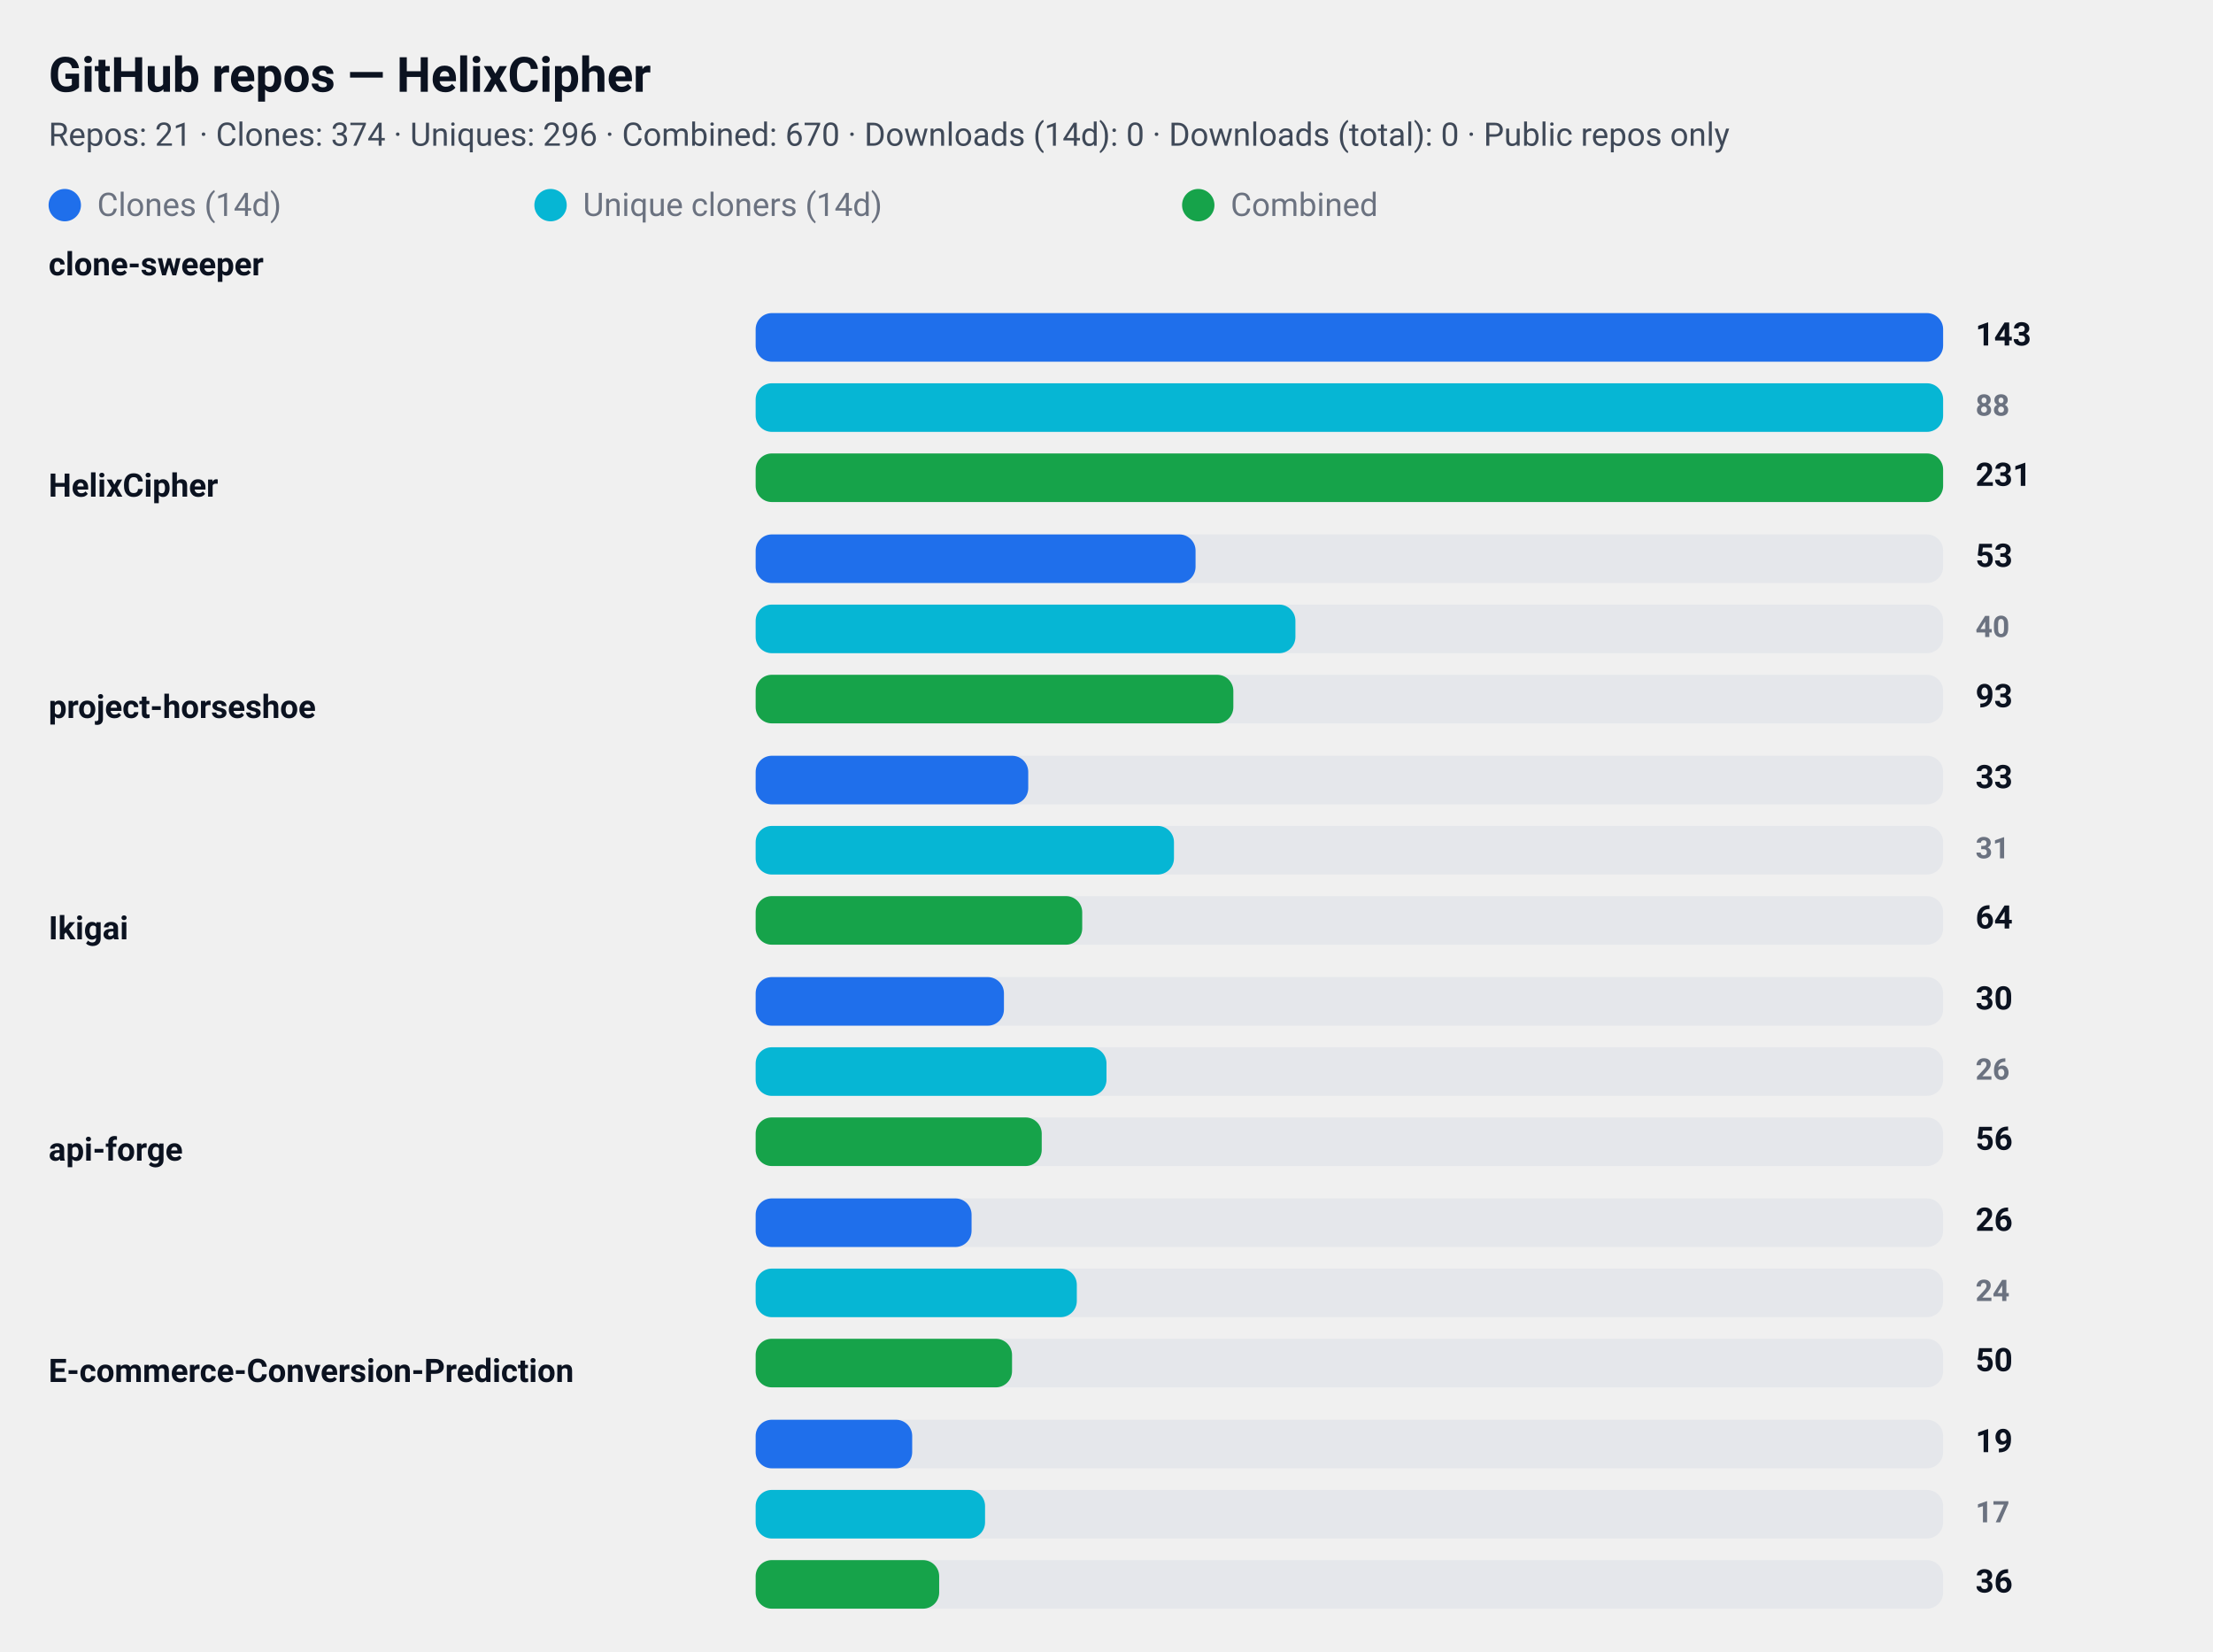
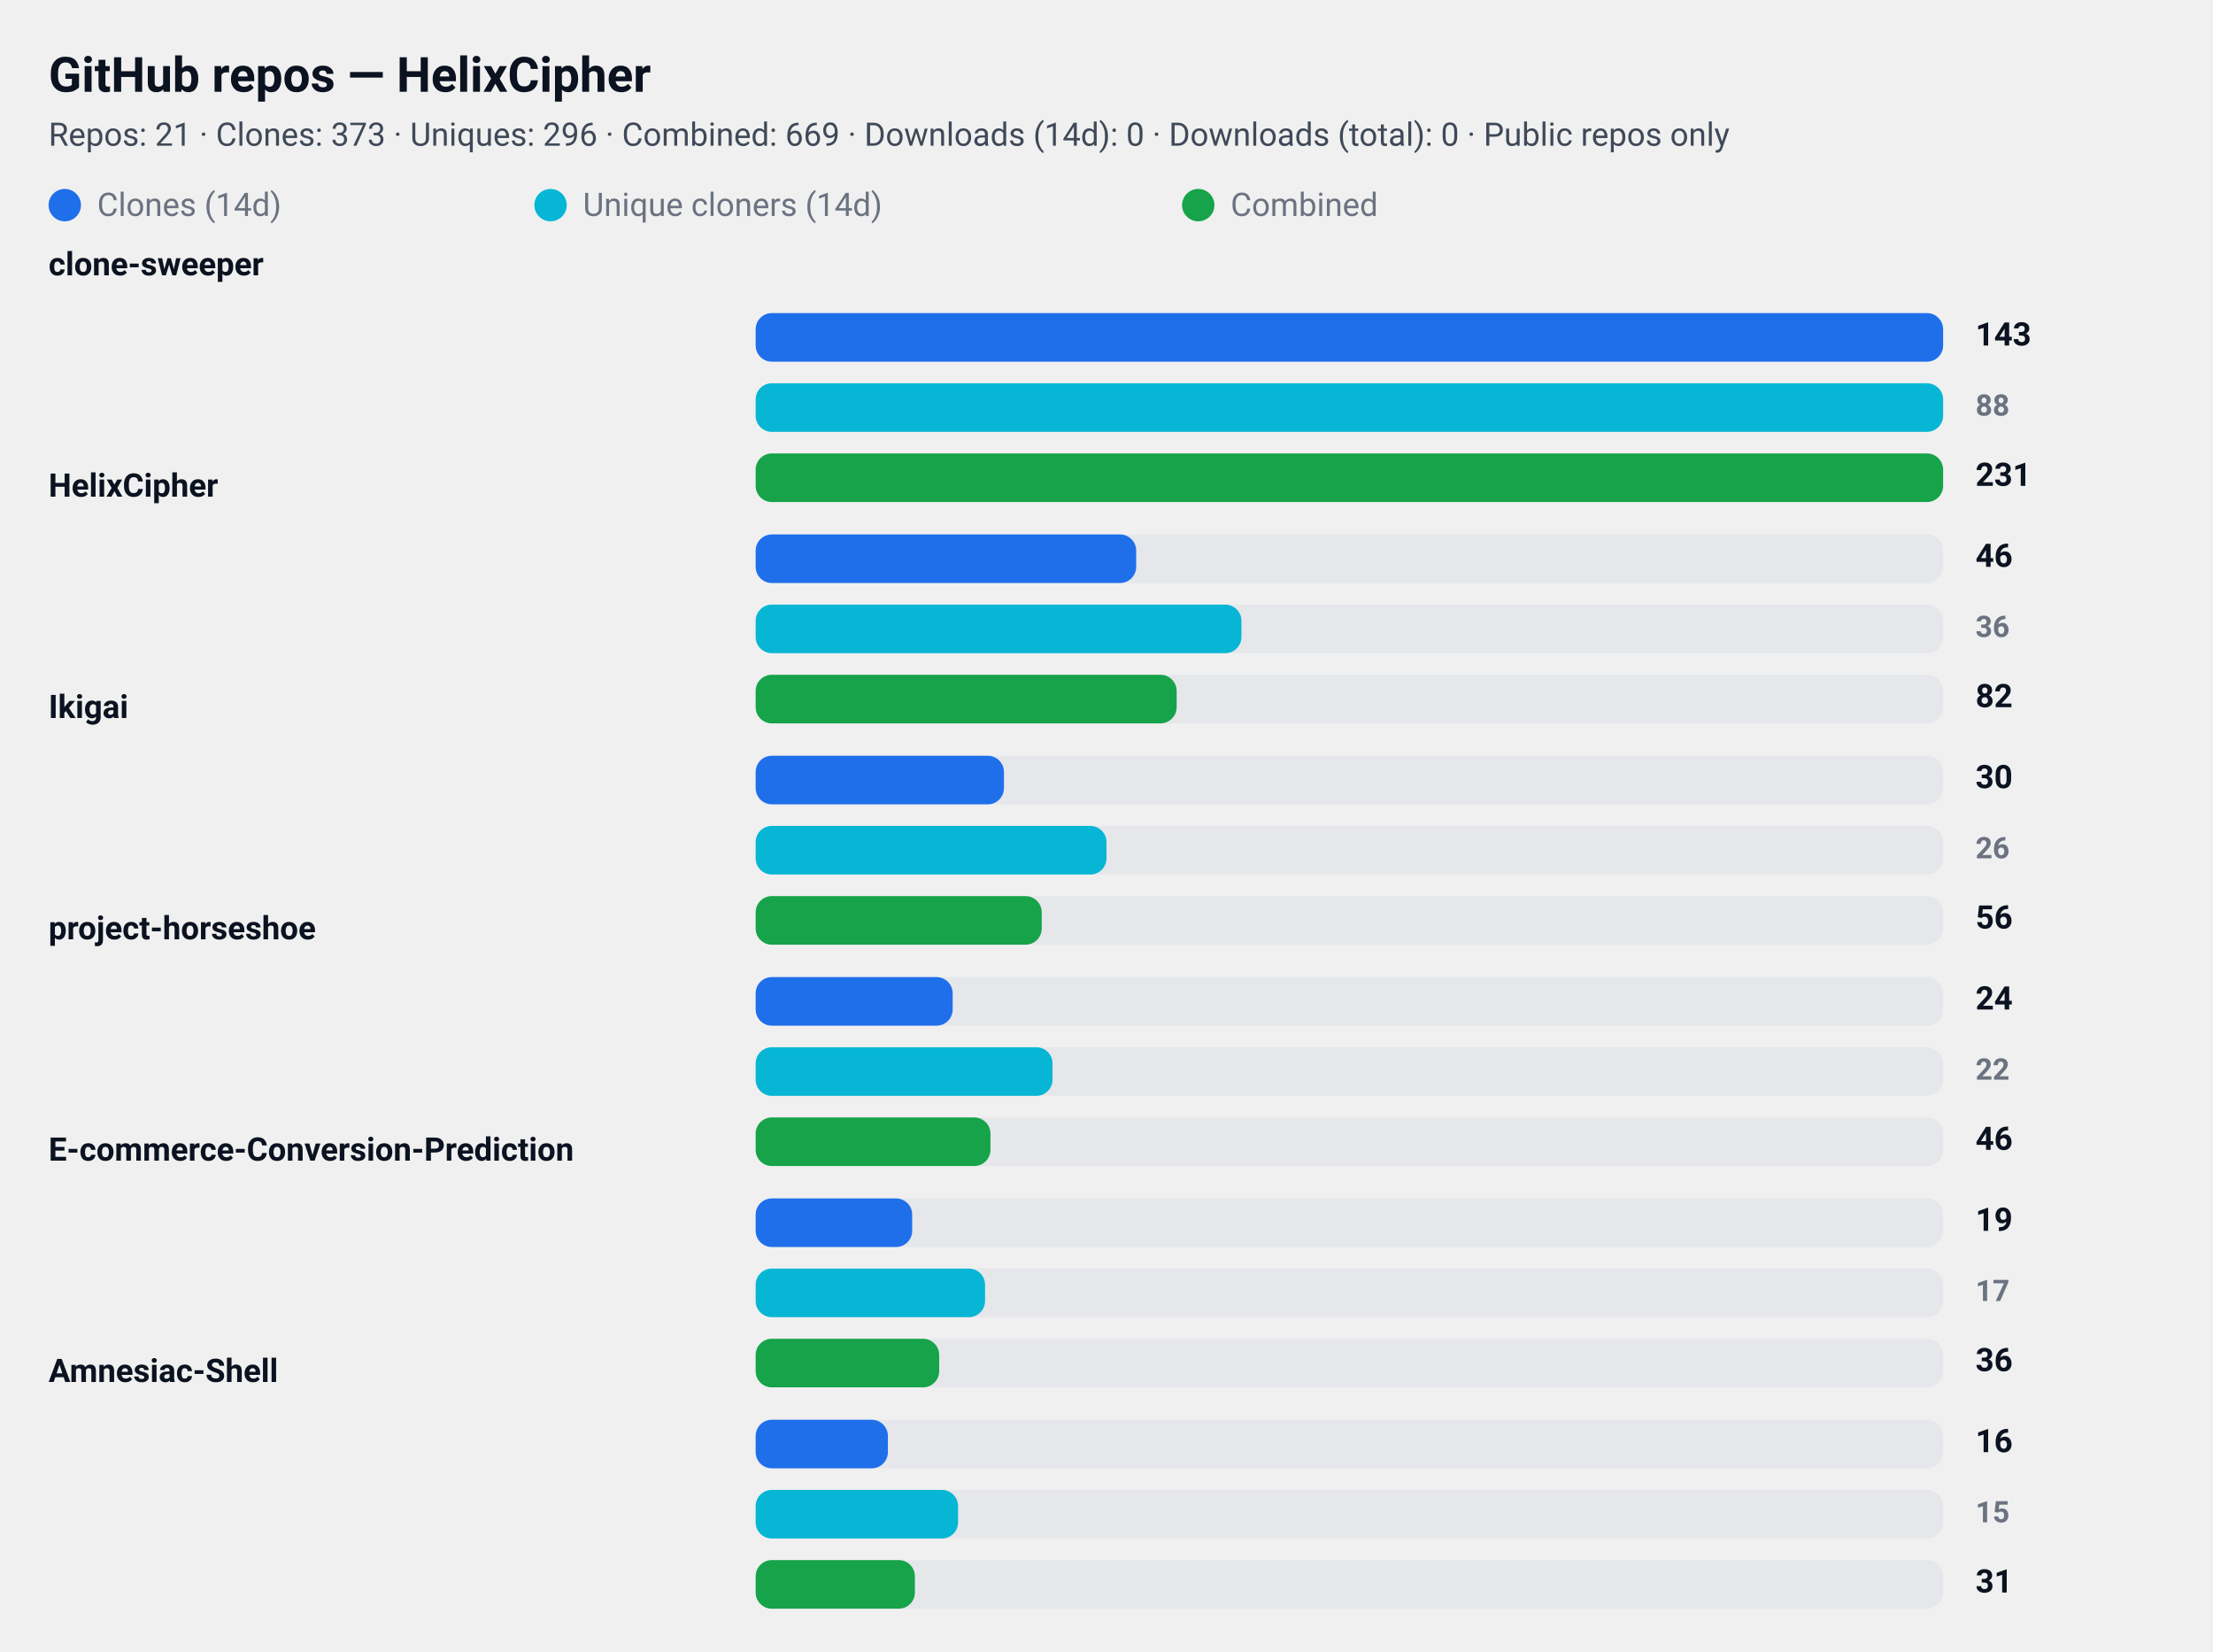
<svg xmlns="http://www.w3.org/2000/svg" width="820" height="612" viewBox="0 0 820 612" role="img" aria-label="GitHub repository clone statistics">
  <style>
  .card  { font-family: "Segoe UI", Roboto, "Helvetica Neue", Arial, sans-serif; }
  .title { font-weight: 700; font-size: 18px; fill: #0b1220; }
  .meta  { font-weight: 400; font-size: 12px; fill: #374151; opacity: 0.95; }
  .label { font-weight: 600; font-size: 12px; fill: #0b1220; }
  .count { font-weight: 700; font-size: 12px; fill: #0b1220; text-anchor: start; }
  .count-small { font-weight: 600; font-size: 11px; fill:#6b7280; text-anchor: start; }
  .muted { font-size:12px; fill:#6b7280; }

  .bar-clone { fill: #1f6feb; rx:6; }
  .bar-uniq  { fill: #06b6d4; rx:6; }
  .bar-comb  { fill: #16a34a; rx:6; }

  .bar-bg { fill: #e5e7eb; rx:6; }
  @media (prefers-color-scheme: dark) {
    .title, .meta, .label, .count, .count-small, .muted { fill: #ffffff; }
    .meta, .count-small { opacity: 0.9; }
  }
</style>
  <rect x="0" y="0" width="820" height="612" rx="12" fill="transparent" />
  <text x="18" y="34" class="title card">GitHub repos — HelixCipher</text>
-   <text x="18" y="54" class="meta card">Repos: 21 · Clones: 374 · Uniques: 296 · Combined: 670 · Downloads (14d): 0 · Downloads (total): 0 · Public repos only</text>
+   <text x="18" y="54" class="meta card">Repos: 21 · Clones: 373 · Uniques: 296 · Combined: 669 · Downloads (14d): 0 · Downloads (total): 0 · Public repos only</text>
  <g id="legend">
    <rect x="18" y="70" width="12" height="12" class="bar-clone" />
    <text x="36" y="80" class="muted card">Clones (14d)</text>
    <rect x="198" y="70" width="12" height="12" class="bar-uniq" />
    <text x="216" y="80" class="muted card">Unique cloners (14d)</text>
    <rect x="438" y="70" width="12" height="12" class="bar-comb" />
    <text x="456" y="80" class="muted card">Combined</text>
  </g>
  <text x="18" y="102" class="label card">clone-sweeper</text>
  <rect x="280" y="116" width="440" height="18" class="bar-bg" />
  <rect x="280" y="116" width="440" height="18" class="bar-clone" />
  <text x="732" y="128" class="count card">143</text>
  <rect x="280" y="142" width="440" height="18" class="bar-bg" />
  <rect x="280" y="142" width="440" height="18" class="bar-uniq" />
  <text x="732" y="154" class="count-small card">88</text>
  <rect x="280" y="168" width="440" height="18" class="bar-bg" />
  <rect x="280" y="168" width="440" height="18" class="bar-comb" />
  <text x="732" y="180" class="count card">231</text>
  <text x="18" y="184" class="label card">HelixCipher</text>
  <rect x="280" y="198" width="440" height="18" class="bar-bg" />
-   <rect x="280" y="198" width="163" height="18" class="bar-clone" />
-   <text x="732" y="210" class="count card">53</text>
+   <rect x="280" y="198" width="141" height="18" class="bar-clone" />
+   <text x="732" y="210" class="count card">46</text>
  <rect x="280" y="224" width="440" height="18" class="bar-bg" />
-   <rect x="280" y="224" width="200" height="18" class="bar-uniq" />
-   <text x="732" y="236" class="count-small card">40</text>
+   <rect x="280" y="224" width="180" height="18" class="bar-uniq" />
+   <text x="732" y="236" class="count-small card">36</text>
  <rect x="280" y="250" width="440" height="18" class="bar-bg" />
-   <rect x="280" y="250" width="177" height="18" class="bar-comb" />
-   <text x="732" y="262" class="count card">93</text>
-   <text x="18" y="266" class="label card">project-horseshoe</text>
+   <rect x="280" y="250" width="156" height="18" class="bar-comb" />
+   <text x="732" y="262" class="count card">82</text>
+   <text x="18" y="266" class="label card">Ikigai</text>
  <rect x="280" y="280" width="440" height="18" class="bar-bg" />
-   <rect x="280" y="280" width="101" height="18" class="bar-clone" />
-   <text x="732" y="292" class="count card">33</text>
+   <rect x="280" y="280" width="92" height="18" class="bar-clone" />
+   <text x="732" y="292" class="count card">30</text>
  <rect x="280" y="306" width="440" height="18" class="bar-bg" />
-   <rect x="280" y="306" width="155" height="18" class="bar-uniq" />
-   <text x="732" y="318" class="count-small card">31</text>
+   <rect x="280" y="306" width="130" height="18" class="bar-uniq" />
+   <text x="732" y="318" class="count-small card">26</text>
  <rect x="280" y="332" width="440" height="18" class="bar-bg" />
-   <rect x="280" y="332" width="121" height="18" class="bar-comb" />
-   <text x="732" y="344" class="count card">64</text>
-   <text x="18" y="348" class="label card">Ikigai</text>
+   <rect x="280" y="332" width="106" height="18" class="bar-comb" />
+   <text x="732" y="344" class="count card">56</text>
+   <text x="18" y="348" class="label card">project-horseshoe</text>
  <rect x="280" y="362" width="440" height="18" class="bar-bg" />
-   <rect x="280" y="362" width="92" height="18" class="bar-clone" />
-   <text x="732" y="374" class="count card">30</text>
+   <rect x="280" y="362" width="73" height="18" class="bar-clone" />
+   <text x="732" y="374" class="count card">24</text>
  <rect x="280" y="388" width="440" height="18" class="bar-bg" />
-   <rect x="280" y="388" width="130" height="18" class="bar-uniq" />
-   <text x="732" y="400" class="count-small card">26</text>
+   <rect x="280" y="388" width="110" height="18" class="bar-uniq" />
+   <text x="732" y="400" class="count-small card">22</text>
  <rect x="280" y="414" width="440" height="18" class="bar-bg" />
-   <rect x="280" y="414" width="106" height="18" class="bar-comb" />
-   <text x="732" y="426" class="count card">56</text>
-   <text x="18" y="430" class="label card">api-forge</text>
+   <rect x="280" y="414" width="87" height="18" class="bar-comb" />
+   <text x="732" y="426" class="count card">46</text>
+   <text x="18" y="430" class="label card">E-commerce-Conversion-Prediction</text>
  <rect x="280" y="444" width="440" height="18" class="bar-bg" />
-   <rect x="280" y="444" width="80" height="18" class="bar-clone" />
-   <text x="732" y="456" class="count card">26</text>
+   <rect x="280" y="444" width="58" height="18" class="bar-clone" />
+   <text x="732" y="456" class="count card">19</text>
  <rect x="280" y="470" width="440" height="18" class="bar-bg" />
-   <rect x="280" y="470" width="119" height="18" class="bar-uniq" />
-   <text x="732" y="482" class="count-small card">24</text>
+   <rect x="280" y="470" width="85" height="18" class="bar-uniq" />
+   <text x="732" y="482" class="count-small card">17</text>
  <rect x="280" y="496" width="440" height="18" class="bar-bg" />
-   <rect x="280" y="496" width="95" height="18" class="bar-comb" />
-   <text x="732" y="508" class="count card">50</text>
-   <text x="18" y="512" class="label card">E-commerce-Conversion-Prediction</text>
+   <rect x="280" y="496" width="68" height="18" class="bar-comb" />
+   <text x="732" y="508" class="count card">36</text>
+   <text x="18" y="512" class="label card">Amnesiac-Shell</text>
  <rect x="280" y="526" width="440" height="18" class="bar-bg" />
-   <rect x="280" y="526" width="58" height="18" class="bar-clone" />
-   <text x="732" y="538" class="count card">19</text>
+   <rect x="280" y="526" width="49" height="18" class="bar-clone" />
+   <text x="732" y="538" class="count card">16</text>
  <rect x="280" y="552" width="440" height="18" class="bar-bg" />
-   <rect x="280" y="552" width="85" height="18" class="bar-uniq" />
-   <text x="732" y="564" class="count-small card">17</text>
+   <rect x="280" y="552" width="75" height="18" class="bar-uniq" />
+   <text x="732" y="564" class="count-small card">15</text>
  <rect x="280" y="578" width="440" height="18" class="bar-bg" />
-   <rect x="280" y="578" width="68" height="18" class="bar-comb" />
-   <text x="732" y="590" class="count card">36</text>
+   <rect x="280" y="578" width="59" height="18" class="bar-comb" />
+   <text x="732" y="590" class="count card">31</text>
</svg>
